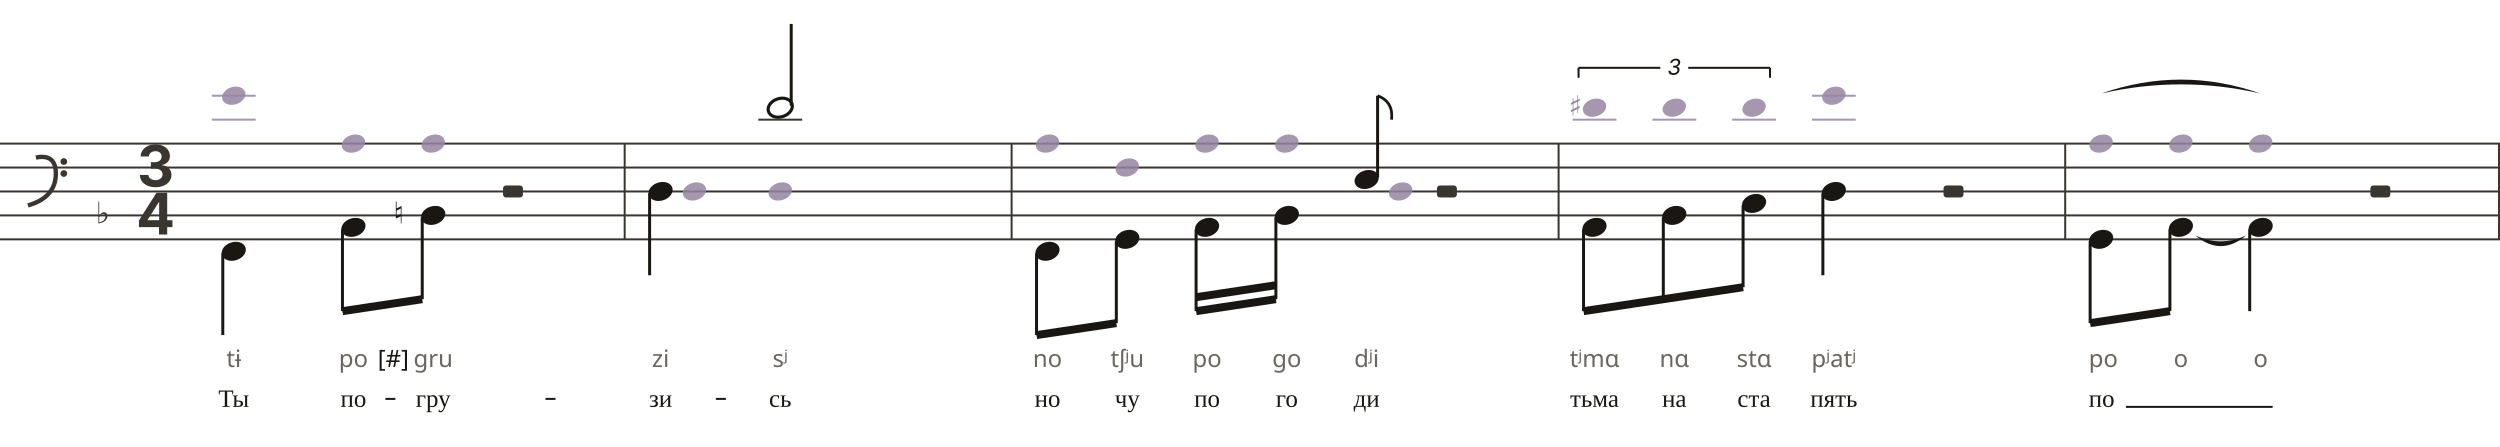
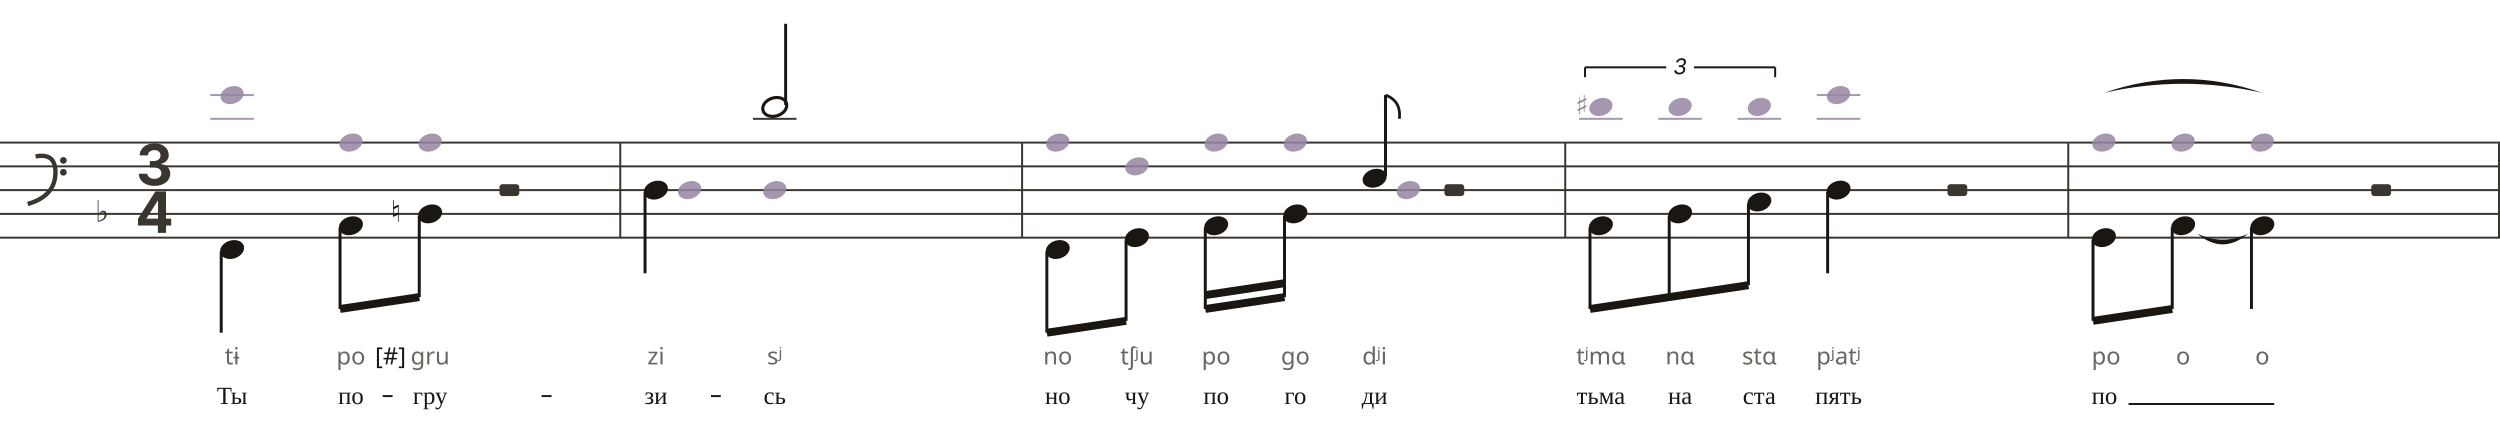
- <svg xmlns="http://www.w3.org/2000/svg" viewBox="0 0 1253.45 224" font-family="'Source Sans 3', system-ui, -apple-system, 'Segoe UI', sans-serif">
-   <line x1="0" y1="72" x2="1253.45" y2="72" stroke="#3a352f" stroke-width="1" />
-   <line x1="0" y1="84" x2="1253.45" y2="84" stroke="#3a352f" stroke-width="1" />
-   <line x1="0" y1="96" x2="1253.45" y2="96" stroke="#3a352f" stroke-width="1" />
-   <line x1="0" y1="108" x2="1253.45" y2="108" stroke="#3a352f" stroke-width="1" />
-   <line x1="0" y1="120" x2="1253.45" y2="120" stroke="#3a352f" stroke-width="1" />
+ <svg xmlns="http://www.w3.org/2000/svg" viewBox="0 0 1262.35 224" font-family="'Source Sans 3', system-ui, -apple-system, 'Segoe UI', sans-serif">
+   <line x1="0" y1="72" x2="1262.35" y2="72" stroke="#3a352f" stroke-width="1" />
+   <line x1="0" y1="84" x2="1262.35" y2="84" stroke="#3a352f" stroke-width="1" />
+   <line x1="0" y1="96" x2="1262.35" y2="96" stroke="#3a352f" stroke-width="1" />
+   <line x1="0" y1="108" x2="1262.35" y2="108" stroke="#3a352f" stroke-width="1" />
+   <line x1="0" y1="120" x2="1262.35" y2="120" stroke="#3a352f" stroke-width="1" />
  <g data-clef="bass">
    <g transform="translate(-22,0)">
      <path d="M40 79 q10 -2 10 8 q0 12 -14 16" fill="none" stroke="#3a352f" stroke-width="2.2" />
      <circle cx="54" cy="81" r="1.7" fill="#3a352f" />
      <circle cx="54" cy="87" r="1.7" fill="#3a352f" />
    </g>
  </g>
  <text data-key-signature="" x="48" y="112" font-size="15" fill="#3a352f">♭</text>
  <g data-meter="3/4">
    <text x="78" y="93.6" text-anchor="middle" font-size="28.8" font-weight="bold" fill="#3a352f">3</text>
    <text x="78" y="117.6" text-anchor="middle" font-size="28.8" font-weight="bold" fill="#3a352f">4</text>
  </g>
  <g data-event-id="n1" pointer-events="none">
    <rect data-hit="n1" x="97.2" y="30" width="50" height="132" fill="transparent" pointer-events="all" cursor="pointer" />
    <line data-analysis="turning-ledger" x1="106.2" y1="60" x2="128.2" y2="60" stroke="#9585A2" stroke-width="1" opacity="0.85" />
    <line data-analysis="turning-ledger" x1="106.2" y1="48" x2="128.2" y2="48" stroke="#9585A2" stroke-width="1" opacity="0.85" />
    <ellipse data-analysis="turning-notehead" cx="117.2" cy="48" rx="6" ry="4.4" fill="#9585A2" opacity="0.85" transform="rotate(-18 117.2 48)" />
    <ellipse cx="117.2" cy="126" rx="6.2" ry="4.6" fill="#1a1612" transform="rotate(-18 117.2 126)" />
    <line x1="111.7" y1="127" x2="111.7" y2="168" stroke="#1a1612" stroke-width="1.5" />
  </g>
  <g data-event-id="n2" pointer-events="none">
    <rect data-hit="n2" x="147.2" y="30" width="50" height="132" fill="transparent" pointer-events="all" cursor="pointer" />
    <ellipse data-analysis="turning-notehead" cx="177.2" cy="72" rx="6" ry="4.4" fill="#9585A2" opacity="0.85" transform="rotate(-18 177.2 72)" />
    <ellipse cx="177.2" cy="114" rx="6.2" ry="4.6" fill="#1a1612" transform="rotate(-18 177.2 114)" />
    <line x1="171.7" y1="115" x2="171.7" y2="156" stroke="#1a1612" stroke-width="1.5" />
  </g>
  <text data-of-event="n3" x="197.2" y="112" font-size="15" fill="#1a1612">♮</text>
  <g data-event-id="n3" pointer-events="none">
    <rect data-hit="n3" x="197.2" y="30" width="40" height="132" fill="transparent" pointer-events="all" cursor="pointer" />
    <ellipse data-analysis="turning-notehead" cx="217.2" cy="72" rx="6" ry="4.4" fill="#9585A2" opacity="0.85" transform="rotate(-18 217.2 72)" />
    <ellipse cx="217.2" cy="108" rx="6.2" ry="4.6" fill="#1a1612" transform="rotate(-18 217.2 108)" />
    <line x1="211.7" y1="109" x2="211.7" y2="150" stroke="#1a1612" stroke-width="1.5" />
  </g>
  <g pointer-events="none">
    <rect data-hit="n4" x="237.2" y="30" width="57" height="132" fill="transparent" pointer-events="all" cursor="pointer" />
    <rect x="252.2" y="93" width="10" height="6" rx="1.5" fill="#3a352f" />
  </g>
  <line x1="313.2" y1="72" x2="313.2" y2="120" stroke="#3a352f" stroke-width="1" />
  <g data-event-id="n5" pointer-events="none">
    <rect data-hit="n5" x="294.2" y="30" width="67" height="132" fill="transparent" pointer-events="all" cursor="pointer" />
    <ellipse data-analysis="turning-notehead" cx="348.2" cy="96" rx="6" ry="4.4" fill="#9585A2" opacity="0.85" transform="rotate(-18 348.2 96)" />
    <ellipse cx="331.2" cy="96" rx="6.2" ry="4.6" fill="#1a1612" transform="rotate(-18 331.2 96)" />
    <line x1="325.7" y1="97" x2="325.7" y2="138" stroke="#1a1612" stroke-width="1.5" />
  </g>
  <line x1="380.2" y1="60" x2="402.2" y2="60" stroke="#3a352f" stroke-width="1" />
  <g data-event-id="n6" pointer-events="none">
-     <rect data-hit="n6" x="361.2" y="30" width="97" height="132" fill="transparent" pointer-events="all" cursor="pointer" />
+     <rect data-hit="n6" x="361.2" y="30" width="101.45" height="132" fill="transparent" pointer-events="all" cursor="pointer" />
    <ellipse data-analysis="turning-notehead" cx="391.2" cy="96" rx="6" ry="4.4" fill="#9585A2" opacity="0.85" transform="rotate(-18 391.2 96)" />
    <ellipse cx="391.2" cy="54" rx="6.2" ry="4.6" fill="none" stroke="#1a1612" stroke-width="1.6" transform="rotate(-18 391.2 54)" />
    <line x1="396.7" y1="53" x2="396.7" y2="12" stroke="#1a1612" stroke-width="1.5" />
  </g>
-   <line x1="507.2" y1="72" x2="507.2" y2="120" stroke="#3a352f" stroke-width="1" />
+   <line x1="516.1" y1="72" x2="516.1" y2="120" stroke="#3a352f" stroke-width="1" />
  <g data-event-id="n7" pointer-events="none">
-     <rect data-hit="n7" x="458.2" y="30" width="87" height="132" fill="transparent" pointer-events="all" cursor="pointer" />
-     <ellipse data-analysis="turning-notehead" cx="525.2" cy="72" rx="6" ry="4.4" fill="#9585A2" opacity="0.85" transform="rotate(-18 525.2 72)" />
-     <ellipse cx="525.2" cy="126" rx="6.2" ry="4.6" fill="#1a1612" transform="rotate(-18 525.2 126)" />
-     <line x1="519.7" y1="127" x2="519.7" y2="168" stroke="#1a1612" stroke-width="1.5" />
+     <rect data-hit="n7" x="462.65" y="30" width="91.45" height="132" fill="transparent" pointer-events="all" cursor="pointer" />
+     <ellipse data-analysis="turning-notehead" cx="534.1" cy="72" rx="6" ry="4.4" fill="#9585A2" opacity="0.85" transform="rotate(-18 534.1 72)" />
+     <ellipse cx="534.1" cy="126" rx="6.2" ry="4.6" fill="#1a1612" transform="rotate(-18 534.1 126)" />
+     <line x1="528.6" y1="127" x2="528.6" y2="168" stroke="#1a1612" stroke-width="1.5" />
  </g>
  <g data-event-id="n8" pointer-events="none">
-     <rect data-hit="n8" x="545.2" y="30" width="40" height="132" fill="transparent" pointer-events="all" cursor="pointer" />
-     <ellipse data-analysis="turning-notehead" cx="565.2" cy="84" rx="6" ry="4.4" fill="#9585A2" opacity="0.85" transform="rotate(-18 565.2 84)" />
-     <ellipse cx="565.2" cy="120" rx="6.2" ry="4.6" fill="#1a1612" transform="rotate(-18 565.2 120)" />
-     <line x1="559.7" y1="121" x2="559.7" y2="162" stroke="#1a1612" stroke-width="1.5" />
+     <rect data-hit="n8" x="554.1" y="30" width="40" height="132" fill="transparent" pointer-events="all" cursor="pointer" />
+     <ellipse data-analysis="turning-notehead" cx="574.1" cy="84" rx="6" ry="4.4" fill="#9585A2" opacity="0.85" transform="rotate(-18 574.1 84)" />
+     <ellipse cx="574.1" cy="120" rx="6.2" ry="4.6" fill="#1a1612" transform="rotate(-18 574.1 120)" />
+     <line x1="568.6" y1="121" x2="568.6" y2="162" stroke="#1a1612" stroke-width="1.5" />
  </g>
  <g data-event-id="n9" pointer-events="none">
-     <rect data-hit="n9" x="585.2" y="30" width="40" height="132" fill="transparent" pointer-events="all" cursor="pointer" />
-     <ellipse data-analysis="turning-notehead" cx="605.2" cy="72" rx="6" ry="4.4" fill="#9585A2" opacity="0.85" transform="rotate(-18 605.2 72)" />
-     <ellipse cx="605.2" cy="114" rx="6.2" ry="4.6" fill="#1a1612" transform="rotate(-18 605.2 114)" />
-     <line x1="599.7" y1="115" x2="599.7" y2="156" stroke="#1a1612" stroke-width="1.5" />
+     <rect data-hit="n9" x="594.1" y="30" width="40" height="132" fill="transparent" pointer-events="all" cursor="pointer" />
+     <ellipse data-analysis="turning-notehead" cx="614.1" cy="72" rx="6" ry="4.4" fill="#9585A2" opacity="0.85" transform="rotate(-18 614.1 72)" />
+     <ellipse cx="614.1" cy="114" rx="6.2" ry="4.6" fill="#1a1612" transform="rotate(-18 614.1 114)" />
+     <line x1="608.6" y1="115" x2="608.6" y2="156" stroke="#1a1612" stroke-width="1.5" />
  </g>
  <g data-event-id="n10" pointer-events="none">
-     <rect data-hit="n10" x="625.2" y="30" width="40" height="132" fill="transparent" pointer-events="all" cursor="pointer" />
-     <ellipse data-analysis="turning-notehead" cx="645.2" cy="72" rx="6" ry="4.4" fill="#9585A2" opacity="0.85" transform="rotate(-18 645.2 72)" />
-     <ellipse cx="645.2" cy="108" rx="6.2" ry="4.6" fill="#1a1612" transform="rotate(-18 645.2 108)" />
-     <line x1="639.7" y1="109" x2="639.7" y2="150" stroke="#1a1612" stroke-width="1.5" />
+     <rect data-hit="n10" x="634.1" y="30" width="40" height="132" fill="transparent" pointer-events="all" cursor="pointer" />
+     <ellipse data-analysis="turning-notehead" cx="654.1" cy="72" rx="6" ry="4.4" fill="#9585A2" opacity="0.85" transform="rotate(-18 654.1 72)" />
+     <ellipse cx="654.1" cy="108" rx="6.2" ry="4.6" fill="#1a1612" transform="rotate(-18 654.1 108)" />
+     <line x1="648.6" y1="109" x2="648.6" y2="150" stroke="#1a1612" stroke-width="1.5" />
  </g>
  <g data-event-id="n11" pointer-events="none">
-     <rect data-hit="n11" x="665.2" y="30" width="40.13" height="132" fill="transparent" pointer-events="all" cursor="pointer" />
-     <ellipse data-analysis="turning-notehead" cx="702.25" cy="96" rx="6" ry="4.4" fill="#9585A2" opacity="0.85" transform="rotate(-18 702.25 96)" />
-     <ellipse cx="685.2" cy="90" rx="6.2" ry="4.6" fill="#1a1612" transform="rotate(-18 685.2 90)" />
-     <line x1="690.7" y1="89" x2="690.7" y2="48" stroke="#1a1612" stroke-width="1.5" />
-     <path d="M690.7 48 q8 3 7 12" fill="none" stroke="#1a1612" stroke-width="1.4" />
-   </g>
-   <g pointer-events="none">
-     <rect data-hit="n12" x="705.33" y="30" width="57.13" height="132" fill="transparent" pointer-events="all" cursor="pointer" />
-     <rect x="720.45" y="93" width="10" height="6" rx="1.5" fill="#3a352f" />
-   </g>
-   <line x1="781.45" y1="72" x2="781.45" y2="120" stroke="#3a352f" stroke-width="1" />
+     <rect data-hit="n11" x="674.1" y="30" width="40.13" height="132" fill="transparent" pointer-events="all" cursor="pointer" />
+     <ellipse data-analysis="turning-notehead" cx="711.15" cy="96" rx="6" ry="4.4" fill="#9585A2" opacity="0.85" transform="rotate(-18 711.15 96)" />
+     <ellipse cx="694.1" cy="90" rx="6.2" ry="4.6" fill="#1a1612" transform="rotate(-18 694.1 90)" />
+     <line x1="699.6" y1="89" x2="699.6" y2="48" stroke="#1a1612" stroke-width="1.5" />
+     <path d="M699.6 48 q8 3 7 12" fill="none" stroke="#1a1612" stroke-width="1.4" />
+   </g>
+   <g pointer-events="none">
+     <rect data-hit="n12" x="714.23" y="30" width="57.13" height="132" fill="transparent" pointer-events="all" cursor="pointer" />
+     <rect x="729.35" y="93" width="10" height="6" rx="1.5" fill="#3a352f" />
+   </g>
+   <line x1="790.35" y1="72" x2="790.35" y2="120" stroke="#3a352f" stroke-width="1" />
  <g data-event-id="n13" pointer-events="none">
-     <rect data-hit="n13" x="762.45" y="30" width="57" height="132" fill="transparent" pointer-events="all" cursor="pointer" />
-     <line data-analysis="turning-ledger" x1="788.45" y1="60" x2="810.45" y2="60" stroke="#9585A2" stroke-width="1" opacity="0.85" />
-     <text data-analysis="turning-accidental" x="786.45" y="58" font-size="14" fill="#9585A2">♯</text>
-     <ellipse data-analysis="turning-notehead" cx="799.45" cy="54" rx="6" ry="4.4" fill="#9585A2" opacity="0.85" transform="rotate(-18 799.45 54)" />
-     <ellipse cx="799.45" cy="114" rx="6.2" ry="4.6" fill="#1a1612" transform="rotate(-18 799.45 114)" />
-     <line x1="793.95" y1="115" x2="793.95" y2="156" stroke="#1a1612" stroke-width="1.5" />
+     <rect data-hit="n13" x="771.35" y="30" width="57" height="132" fill="transparent" pointer-events="all" cursor="pointer" />
+     <line data-analysis="turning-ledger" x1="797.35" y1="60" x2="819.35" y2="60" stroke="#9585A2" stroke-width="1" opacity="0.85" />
+     <text data-analysis="turning-accidental" x="795.35" y="58" font-size="14" fill="#9585A2">♯</text>
+     <ellipse data-analysis="turning-notehead" cx="808.35" cy="54" rx="6" ry="4.4" fill="#9585A2" opacity="0.85" transform="rotate(-18 808.35 54)" />
+     <ellipse cx="808.35" cy="114" rx="6.2" ry="4.6" fill="#1a1612" transform="rotate(-18 808.35 114)" />
+     <line x1="802.85" y1="115" x2="802.85" y2="156" stroke="#1a1612" stroke-width="1.5" />
  </g>
  <g data-event-id="n14" pointer-events="none">
-     <rect data-hit="n14" x="819.45" y="30" width="40" height="132" fill="transparent" pointer-events="all" cursor="pointer" />
-     <line data-analysis="turning-ledger" x1="828.45" y1="60" x2="850.45" y2="60" stroke="#9585A2" stroke-width="1" opacity="0.85" />
-     <ellipse data-analysis="turning-notehead" cx="839.45" cy="54" rx="6" ry="4.4" fill="#9585A2" opacity="0.85" transform="rotate(-18 839.45 54)" />
-     <ellipse cx="839.45" cy="108" rx="6.2" ry="4.6" fill="#1a1612" transform="rotate(-18 839.45 108)" />
-     <line x1="833.95" y1="109" x2="833.95" y2="150" stroke="#1a1612" stroke-width="1.5" />
+     <rect data-hit="n14" x="828.35" y="30" width="40" height="132" fill="transparent" pointer-events="all" cursor="pointer" />
+     <line data-analysis="turning-ledger" x1="837.35" y1="60" x2="859.35" y2="60" stroke="#9585A2" stroke-width="1" opacity="0.85" />
+     <ellipse data-analysis="turning-notehead" cx="848.35" cy="54" rx="6" ry="4.4" fill="#9585A2" opacity="0.85" transform="rotate(-18 848.35 54)" />
+     <ellipse cx="848.35" cy="108" rx="6.2" ry="4.6" fill="#1a1612" transform="rotate(-18 848.35 108)" />
+     <line x1="842.85" y1="109" x2="842.85" y2="150" stroke="#1a1612" stroke-width="1.5" />
  </g>
  <g data-event-id="n15" pointer-events="none">
-     <rect data-hit="n15" x="859.45" y="30" width="40" height="132" fill="transparent" pointer-events="all" cursor="pointer" />
-     <line data-analysis="turning-ledger" x1="868.45" y1="60" x2="890.45" y2="60" stroke="#9585A2" stroke-width="1" opacity="0.85" />
-     <ellipse data-analysis="turning-notehead" cx="879.45" cy="54" rx="6" ry="4.4" fill="#9585A2" opacity="0.85" transform="rotate(-18 879.45 54)" />
-     <ellipse cx="879.45" cy="102" rx="6.2" ry="4.6" fill="#1a1612" transform="rotate(-18 879.45 102)" />
-     <line x1="873.95" y1="103" x2="873.95" y2="144" stroke="#1a1612" stroke-width="1.5" />
+     <rect data-hit="n15" x="868.35" y="30" width="40" height="132" fill="transparent" pointer-events="all" cursor="pointer" />
+     <line data-analysis="turning-ledger" x1="877.35" y1="60" x2="899.35" y2="60" stroke="#9585A2" stroke-width="1" opacity="0.85" />
+     <ellipse data-analysis="turning-notehead" cx="888.35" cy="54" rx="6" ry="4.4" fill="#9585A2" opacity="0.85" transform="rotate(-18 888.35 54)" />
+     <ellipse cx="888.35" cy="102" rx="6.2" ry="4.6" fill="#1a1612" transform="rotate(-18 888.35 102)" />
+     <line x1="882.85" y1="103" x2="882.85" y2="144" stroke="#1a1612" stroke-width="1.5" />
  </g>
  <g data-event-id="n16" pointer-events="none">
-     <rect data-hit="n16" x="899.45" y="30" width="50" height="132" fill="transparent" pointer-events="all" cursor="pointer" />
-     <line data-analysis="turning-ledger" x1="908.45" y1="60" x2="930.45" y2="60" stroke="#9585A2" stroke-width="1" opacity="0.85" />
-     <line data-analysis="turning-ledger" x1="908.45" y1="48" x2="930.45" y2="48" stroke="#9585A2" stroke-width="1" opacity="0.85" />
-     <ellipse data-analysis="turning-notehead" cx="919.45" cy="48" rx="6" ry="4.4" fill="#9585A2" opacity="0.85" transform="rotate(-18 919.45 48)" />
-     <ellipse cx="919.45" cy="96" rx="6.2" ry="4.6" fill="#1a1612" transform="rotate(-18 919.45 96)" />
-     <line x1="913.95" y1="97" x2="913.95" y2="138" stroke="#1a1612" stroke-width="1.5" />
-   </g>
-   <g pointer-events="none">
-     <rect data-hit="n17" x="949.45" y="30" width="67" height="132" fill="transparent" pointer-events="all" cursor="pointer" />
-     <rect x="974.45" y="93" width="10" height="6" rx="1.5" fill="#3a352f" />
-   </g>
-   <line x1="1035.45" y1="72" x2="1035.45" y2="120" stroke="#3a352f" stroke-width="1" />
+     <rect data-hit="n16" x="908.35" y="30" width="50" height="132" fill="transparent" pointer-events="all" cursor="pointer" />
+     <line data-analysis="turning-ledger" x1="917.35" y1="60" x2="939.35" y2="60" stroke="#9585A2" stroke-width="1" opacity="0.85" />
+     <line data-analysis="turning-ledger" x1="917.35" y1="48" x2="939.35" y2="48" stroke="#9585A2" stroke-width="1" opacity="0.85" />
+     <ellipse data-analysis="turning-notehead" cx="928.35" cy="48" rx="6" ry="4.4" fill="#9585A2" opacity="0.85" transform="rotate(-18 928.35 48)" />
+     <ellipse cx="928.35" cy="96" rx="6.2" ry="4.6" fill="#1a1612" transform="rotate(-18 928.35 96)" />
+     <line x1="922.85" y1="97" x2="922.85" y2="138" stroke="#1a1612" stroke-width="1.5" />
+   </g>
+   <g pointer-events="none">
+     <rect data-hit="n17" x="958.35" y="30" width="67" height="132" fill="transparent" pointer-events="all" cursor="pointer" />
+     <rect x="983.35" y="93" width="10" height="6" rx="1.5" fill="#3a352f" />
+   </g>
+   <line x1="1044.35" y1="72" x2="1044.35" y2="120" stroke="#3a352f" stroke-width="1" />
  <g data-event-id="n18" pointer-events="none">
-     <rect data-hit="n18" x="1016.45" y="30" width="57" height="132" fill="transparent" pointer-events="all" cursor="pointer" />
-     <ellipse data-analysis="turning-notehead" cx="1053.45" cy="72" rx="6" ry="4.4" fill="#9585A2" opacity="0.85" transform="rotate(-18 1053.45 72)" />
-     <ellipse cx="1053.45" cy="120" rx="6.2" ry="4.6" fill="#1a1612" transform="rotate(-18 1053.45 120)" />
-     <line x1="1047.95" y1="121" x2="1047.95" y2="162" stroke="#1a1612" stroke-width="1.5" />
+     <rect data-hit="n18" x="1025.35" y="30" width="57" height="132" fill="transparent" pointer-events="all" cursor="pointer" />
+     <ellipse data-analysis="turning-notehead" cx="1062.35" cy="72" rx="6" ry="4.4" fill="#9585A2" opacity="0.85" transform="rotate(-18 1062.35 72)" />
+     <ellipse cx="1062.35" cy="120" rx="6.2" ry="4.6" fill="#1a1612" transform="rotate(-18 1062.35 120)" />
+     <line x1="1056.85" y1="121" x2="1056.85" y2="162" stroke="#1a1612" stroke-width="1.5" />
  </g>
  <g data-event-id="n19" pointer-events="none">
-     <rect data-hit="n19" x="1073.45" y="30" width="40" height="132" fill="transparent" pointer-events="all" cursor="pointer" />
-     <ellipse data-analysis="turning-notehead" cx="1093.45" cy="72" rx="6" ry="4.4" fill="#9585A2" opacity="0.85" transform="rotate(-18 1093.45 72)" />
-     <ellipse cx="1093.45" cy="114" rx="6.2" ry="4.6" fill="#1a1612" transform="rotate(-18 1093.45 114)" />
-     <line x1="1087.95" y1="115" x2="1087.95" y2="156" stroke="#1a1612" stroke-width="1.5" />
+     <rect data-hit="n19" x="1082.35" y="30" width="40" height="132" fill="transparent" pointer-events="all" cursor="pointer" />
+     <ellipse data-analysis="turning-notehead" cx="1102.35" cy="72" rx="6" ry="4.4" fill="#9585A2" opacity="0.85" transform="rotate(-18 1102.35 72)" />
+     <ellipse cx="1102.35" cy="114" rx="6.2" ry="4.6" fill="#1a1612" transform="rotate(-18 1102.35 114)" />
+     <line x1="1096.85" y1="115" x2="1096.85" y2="156" stroke="#1a1612" stroke-width="1.5" />
  </g>
  <g data-event-id="n20" pointer-events="none">
-     <rect data-hit="n20" x="1113.45" y="30" width="50" height="132" fill="transparent" pointer-events="all" cursor="pointer" />
-     <ellipse data-analysis="turning-notehead" cx="1133.45" cy="72" rx="6" ry="4.4" fill="#9585A2" opacity="0.85" transform="rotate(-18 1133.45 72)" />
-     <ellipse cx="1133.45" cy="114" rx="6.2" ry="4.6" fill="#1a1612" transform="rotate(-18 1133.45 114)" />
-     <line x1="1127.95" y1="115" x2="1127.95" y2="156" stroke="#1a1612" stroke-width="1.5" />
-   </g>
-   <g pointer-events="none">
-     <rect data-hit="n21" x="1163.45" y="30" width="50" height="132" fill="transparent" pointer-events="all" cursor="pointer" />
-     <rect x="1188.45" y="93" width="10" height="6" rx="1.5" fill="#3a352f" />
-   </g>
-   <path d="M1100.65 118 Q 1113.45 128.8 1126.25 118 Q 1113.45 124 1100.65 118 Z" fill="#1a1612" data-tie="n19" />
-   <path d="M1053.45 46.91 Q 1093.45 32.91 1133.45 46.91 Q 1093.45 37.71 1053.45 46.91 Z" fill="#1a1612" data-slur="n18" />
+     <rect data-hit="n20" x="1122.35" y="30" width="50" height="132" fill="transparent" pointer-events="all" cursor="pointer" />
+     <ellipse data-analysis="turning-notehead" cx="1142.35" cy="72" rx="6" ry="4.4" fill="#9585A2" opacity="0.85" transform="rotate(-18 1142.35 72)" />
+     <ellipse cx="1142.35" cy="114" rx="6.2" ry="4.6" fill="#1a1612" transform="rotate(-18 1142.35 114)" />
+     <line x1="1136.85" y1="115" x2="1136.85" y2="156" stroke="#1a1612" stroke-width="1.5" />
+   </g>
+   <g pointer-events="none">
+     <rect data-hit="n21" x="1172.35" y="30" width="50" height="132" fill="transparent" pointer-events="all" cursor="pointer" />
+     <rect x="1197.35" y="93" width="10" height="6" rx="1.5" fill="#3a352f" />
+   </g>
+   <path d="M1109.55 118 Q 1122.35 128.8 1135.15 118 Q 1122.35 124 1109.55 118 Z" fill="#1a1612" data-tie="n19" />
+   <path d="M1062.35 46.91 Q 1102.35 32.91 1142.35 46.91 Q 1102.35 37.71 1062.35 46.91 Z" fill="#1a1612" data-slur="n18" />
  <text x="117.2" y="204" text-anchor="middle" font-size="12.5" font-family="'Source Serif 4', Georgia, 'Times New Roman', serif" fill="#1a1612">Ты</text>
  <text data-ipa-of="n1" x="117.2" y="184" text-anchor="middle" font-size="12" fill="#6a655f" font-family="'Lato IPA', sans-serif">tɨ</text>
  <text x="177.2" y="204" text-anchor="middle" font-size="12.5" font-family="'Source Serif 4', Georgia, 'Times New Roman', serif" fill="#1a1612">по</text>
  <text data-ipa-of="n2" x="177.2" y="184" text-anchor="middle" font-size="12" fill="#6a655f" font-family="'Lato IPA', sans-serif">po</text>
  <text x="217.2" y="204" text-anchor="middle" font-size="12.5" font-family="'Source Serif 4', Georgia, 'Times New Roman', serif" fill="#1a1612">гру</text>
  <text data-ipa-of="n3" x="217.2" y="184" text-anchor="middle" font-size="12" fill="#6a655f" font-family="'Lato IPA', sans-serif">gru</text>
  <text x="331.2" y="204" text-anchor="middle" font-size="12.5" font-family="'Source Serif 4', Georgia, 'Times New Roman', serif" fill="#1a1612">зи</text>
  <text data-ipa-of="n5" x="331.2" y="184" text-anchor="middle" font-size="12" fill="#6a655f" font-family="'Lato IPA', sans-serif">zi</text>
  <text x="391.2" y="204" text-anchor="middle" font-size="12.5" font-family="'Source Serif 4', Georgia, 'Times New Roman', serif" fill="#1a1612">сь</text>
  <text data-ipa-of="n6" x="391.2" y="184" text-anchor="middle" font-size="12" fill="#6a655f" font-family="'Lato IPA', sans-serif">sʲ</text>
-   <text x="525.2" y="204" text-anchor="middle" font-size="12.5" font-family="'Source Serif 4', Georgia, 'Times New Roman', serif" fill="#1a1612">но</text>
-   <text data-ipa-of="n7" x="525.2" y="184" text-anchor="middle" font-size="12" fill="#6a655f" font-family="'Lato IPA', sans-serif">no</text>
-   <text x="565.2" y="204" text-anchor="middle" font-size="12.5" font-family="'Source Serif 4', Georgia, 'Times New Roman', serif" fill="#1a1612">чу</text>
-   <text data-ipa-of="n8" x="565.2" y="184" text-anchor="middle" font-size="12" fill="#6a655f" font-family="'Lato IPA', sans-serif">tʃʲu</text>
-   <text x="605.2" y="204" text-anchor="middle" font-size="12.5" font-family="'Source Serif 4', Georgia, 'Times New Roman', serif" fill="#1a1612">по</text>
-   <text data-ipa-of="n9" x="605.2" y="184" text-anchor="middle" font-size="12" fill="#6a655f" font-family="'Lato IPA', sans-serif">po</text>
-   <text x="645.2" y="204" text-anchor="middle" font-size="12.5" font-family="'Source Serif 4', Georgia, 'Times New Roman', serif" fill="#1a1612">го</text>
-   <text data-ipa-of="n10" x="645.2" y="184" text-anchor="middle" font-size="12" fill="#6a655f" font-family="'Lato IPA', sans-serif">go</text>
-   <text x="685.2" y="204" text-anchor="middle" font-size="12.5" font-family="'Source Serif 4', Georgia, 'Times New Roman', serif" fill="#1a1612">ди</text>
-   <text data-ipa-of="n11" x="685.2" y="184" text-anchor="middle" font-size="12" fill="#6a655f" font-family="'Lato IPA', sans-serif">dʲi</text>
-   <text x="799.45" y="204" text-anchor="middle" font-size="12.5" font-family="'Source Serif 4', Georgia, 'Times New Roman', serif" fill="#1a1612">тьма</text>
-   <text data-ipa-of="n13" x="799.45" y="184" text-anchor="middle" font-size="12" fill="#6a655f" font-family="'Lato IPA', sans-serif">tʲmɑ</text>
-   <text x="839.45" y="204" text-anchor="middle" font-size="12.5" font-family="'Source Serif 4', Georgia, 'Times New Roman', serif" fill="#1a1612">на</text>
-   <text data-ipa-of="n14" x="839.45" y="184" text-anchor="middle" font-size="12" fill="#6a655f" font-family="'Lato IPA', sans-serif">nɑ</text>
-   <text x="879.45" y="204" text-anchor="middle" font-size="12.5" font-family="'Source Serif 4', Georgia, 'Times New Roman', serif" fill="#1a1612">ста</text>
-   <text data-ipa-of="n15" x="879.45" y="184" text-anchor="middle" font-size="12" fill="#6a655f" font-family="'Lato IPA', sans-serif">stɑ</text>
-   <text x="919.45" y="204" text-anchor="middle" font-size="12.5" font-family="'Source Serif 4', Georgia, 'Times New Roman', serif" fill="#1a1612">пять</text>
-   <text data-ipa-of="n16" x="919.45" y="184" text-anchor="middle" font-size="12" fill="#6a655f" font-family="'Lato IPA', sans-serif">pʲatʲ</text>
-   <text x="1047.25" y="204" text-anchor="start" font-size="12.5" font-family="'Source Serif 4', Georgia, 'Times New Roman', serif" fill="#1a1612">по</text>
-   <text data-ipa-of="n18" x="1047.25" y="184" text-anchor="start" font-size="12" fill="#6a655f" font-family="'Lato IPA', sans-serif">po</text>
-   <text data-ipa-of="n19" x="1093.45" y="184" text-anchor="middle" font-size="12" fill="#6a655f" font-family="'Lato IPA', sans-serif">o</text>
-   <text data-ipa-of="n20" x="1133.45" y="184" text-anchor="middle" font-size="12" fill="#6a655f" font-family="'Lato IPA', sans-serif">o</text>
+   <text x="534.1" y="204" text-anchor="middle" font-size="12.5" font-family="'Source Serif 4', Georgia, 'Times New Roman', serif" fill="#1a1612">но</text>
+   <text data-ipa-of="n7" x="534.1" y="184" text-anchor="middle" font-size="12" fill="#6a655f" font-family="'Lato IPA', sans-serif">no</text>
+   <text x="574.1" y="204" text-anchor="middle" font-size="12.5" font-family="'Source Serif 4', Georgia, 'Times New Roman', serif" fill="#1a1612">чу</text>
+   <text data-ipa-of="n8" x="574.1" y="184" text-anchor="middle" font-size="12" fill="#6a655f" font-family="'Lato IPA', sans-serif">tʃʲu</text>
+   <text x="614.1" y="204" text-anchor="middle" font-size="12.5" font-family="'Source Serif 4', Georgia, 'Times New Roman', serif" fill="#1a1612">по</text>
+   <text data-ipa-of="n9" x="614.1" y="184" text-anchor="middle" font-size="12" fill="#6a655f" font-family="'Lato IPA', sans-serif">po</text>
+   <text x="654.1" y="204" text-anchor="middle" font-size="12.5" font-family="'Source Serif 4', Georgia, 'Times New Roman', serif" fill="#1a1612">го</text>
+   <text data-ipa-of="n10" x="654.1" y="184" text-anchor="middle" font-size="12" fill="#6a655f" font-family="'Lato IPA', sans-serif">go</text>
+   <text x="694.1" y="204" text-anchor="middle" font-size="12.5" font-family="'Source Serif 4', Georgia, 'Times New Roman', serif" fill="#1a1612">ди</text>
+   <text data-ipa-of="n11" x="694.1" y="184" text-anchor="middle" font-size="12" fill="#6a655f" font-family="'Lato IPA', sans-serif">dʲi</text>
+   <text x="808.35" y="204" text-anchor="middle" font-size="12.5" font-family="'Source Serif 4', Georgia, 'Times New Roman', serif" fill="#1a1612">тьма</text>
+   <text data-ipa-of="n13" x="808.35" y="184" text-anchor="middle" font-size="12" fill="#6a655f" font-family="'Lato IPA', sans-serif">tʲmɑ</text>
+   <text x="848.35" y="204" text-anchor="middle" font-size="12.5" font-family="'Source Serif 4', Georgia, 'Times New Roman', serif" fill="#1a1612">на</text>
+   <text data-ipa-of="n14" x="848.35" y="184" text-anchor="middle" font-size="12" fill="#6a655f" font-family="'Lato IPA', sans-serif">nɑ</text>
+   <text x="888.35" y="204" text-anchor="middle" font-size="12.5" font-family="'Source Serif 4', Georgia, 'Times New Roman', serif" fill="#1a1612">ста</text>
+   <text data-ipa-of="n15" x="888.35" y="184" text-anchor="middle" font-size="12" fill="#6a655f" font-family="'Lato IPA', sans-serif">stɑ</text>
+   <text x="928.35" y="204" text-anchor="middle" font-size="12.5" font-family="'Source Serif 4', Georgia, 'Times New Roman', serif" fill="#1a1612">пять</text>
+   <text data-ipa-of="n16" x="928.35" y="184" text-anchor="middle" font-size="12" fill="#6a655f" font-family="'Lato IPA', sans-serif">pʲatʲ</text>
+   <text x="1056.15" y="204" text-anchor="start" font-size="12.5" font-family="'Source Serif 4', Georgia, 'Times New Roman', serif" fill="#1a1612">по</text>
+   <text data-ipa-of="n18" x="1056.15" y="184" text-anchor="start" font-size="12" fill="#6a655f" font-family="'Lato IPA', sans-serif">po</text>
+   <text data-ipa-of="n19" x="1102.35" y="184" text-anchor="middle" font-size="12" fill="#6a655f" font-family="'Lato IPA', sans-serif">o</text>
+   <text data-ipa-of="n20" x="1142.35" y="184" text-anchor="middle" font-size="12" fill="#6a655f" font-family="'Lato IPA', sans-serif">o</text>
  <text data-analysis="phonation-break" x="197.2" y="184" text-anchor="middle" font-size="12" fill="#1a1612" font-family="'Lato IPA', sans-serif">[#]</text>
  <line x1="193.24" y1="200" x2="198.24" y2="200" stroke="#1a1612" stroke-width="1" data-hyphen="n2" />
  <line x1="273.5" y1="200" x2="278.5" y2="200" stroke="#1a1612" stroke-width="1" data-hyphen="n3" />
  <line x1="358.95" y1="200" x2="363.95" y2="200" stroke="#1a1612" stroke-width="1" data-hyphen="n5" />
-   <line x1="1065.91" y1="204" x2="1139.45" y2="204" stroke="#1a1612" stroke-width="1" data-extender="n18" />
+   <line x1="1074.81" y1="204" x2="1148.35" y2="204" stroke="#1a1612" stroke-width="1" data-extender="n18" />
  <line x1="171.7" y1="156" x2="211.7" y2="150" stroke="#1a1612" stroke-width="4" data-beam-level="1" />
-   <line x1="519.7" y1="168" x2="559.7" y2="162" stroke="#1a1612" stroke-width="4" data-beam-level="1" />
-   <line x1="599.7" y1="156" x2="639.7" y2="150" stroke="#1a1612" stroke-width="4" data-beam-level="1" />
-   <line x1="599.7" y1="149" x2="639.7" y2="143" stroke="#1a1612" stroke-width="4" data-beam-level="2" />
-   <line x1="793.95" y1="156" x2="873.95" y2="144" stroke="#1a1612" stroke-width="4" data-beam-level="1" />
-   <line x1="1047.95" y1="162" x2="1087.95" y2="156" stroke="#1a1612" stroke-width="4" data-beam-level="1" />
+   <line x1="528.6" y1="168" x2="568.6" y2="162" stroke="#1a1612" stroke-width="4" data-beam-level="1" />
+   <line x1="608.6" y1="156" x2="648.6" y2="150" stroke="#1a1612" stroke-width="4" data-beam-level="1" />
+   <line x1="608.6" y1="149" x2="648.6" y2="143" stroke="#1a1612" stroke-width="4" data-beam-level="2" />
+   <line x1="802.85" y1="156" x2="882.85" y2="144" stroke="#1a1612" stroke-width="4" data-beam-level="1" />
+   <line x1="1056.85" y1="162" x2="1096.85" y2="156" stroke="#1a1612" stroke-width="4" data-beam-level="1" />
  <g data-tuplet="3">
-     <line x1="791.45" y1="39" x2="791.45" y2="34" stroke="#1a1612" stroke-width="1" />
-     <line x1="791.45" y1="34" x2="832.45" y2="34" stroke="#1a1612" stroke-width="1" />
-     <line x1="846.45" y1="34" x2="887.45" y2="34" stroke="#1a1612" stroke-width="1" />
-     <line x1="887.45" y1="34" x2="887.45" y2="39" stroke="#1a1612" stroke-width="1" />
-     <text x="839.45" y="37.5" text-anchor="middle" font-size="11" font-style="italic" fill="#1a1612">3</text>
-   </g>
-   <line x1="1252.95" y1="72" x2="1252.95" y2="120" stroke="#3a352f" stroke-width="1" />
+     <line x1="800.35" y1="39" x2="800.35" y2="34" stroke="#1a1612" stroke-width="1" />
+     <line x1="800.35" y1="34" x2="841.35" y2="34" stroke="#1a1612" stroke-width="1" />
+     <line x1="855.35" y1="34" x2="896.35" y2="34" stroke="#1a1612" stroke-width="1" />
+     <line x1="896.35" y1="34" x2="896.35" y2="39" stroke="#1a1612" stroke-width="1" />
+     <text x="848.35" y="37.5" text-anchor="middle" font-size="11" font-style="italic" fill="#1a1612">3</text>
+   </g>
+   <line x1="1261.85" y1="72" x2="1261.85" y2="120" stroke="#3a352f" stroke-width="1" />
</svg>
